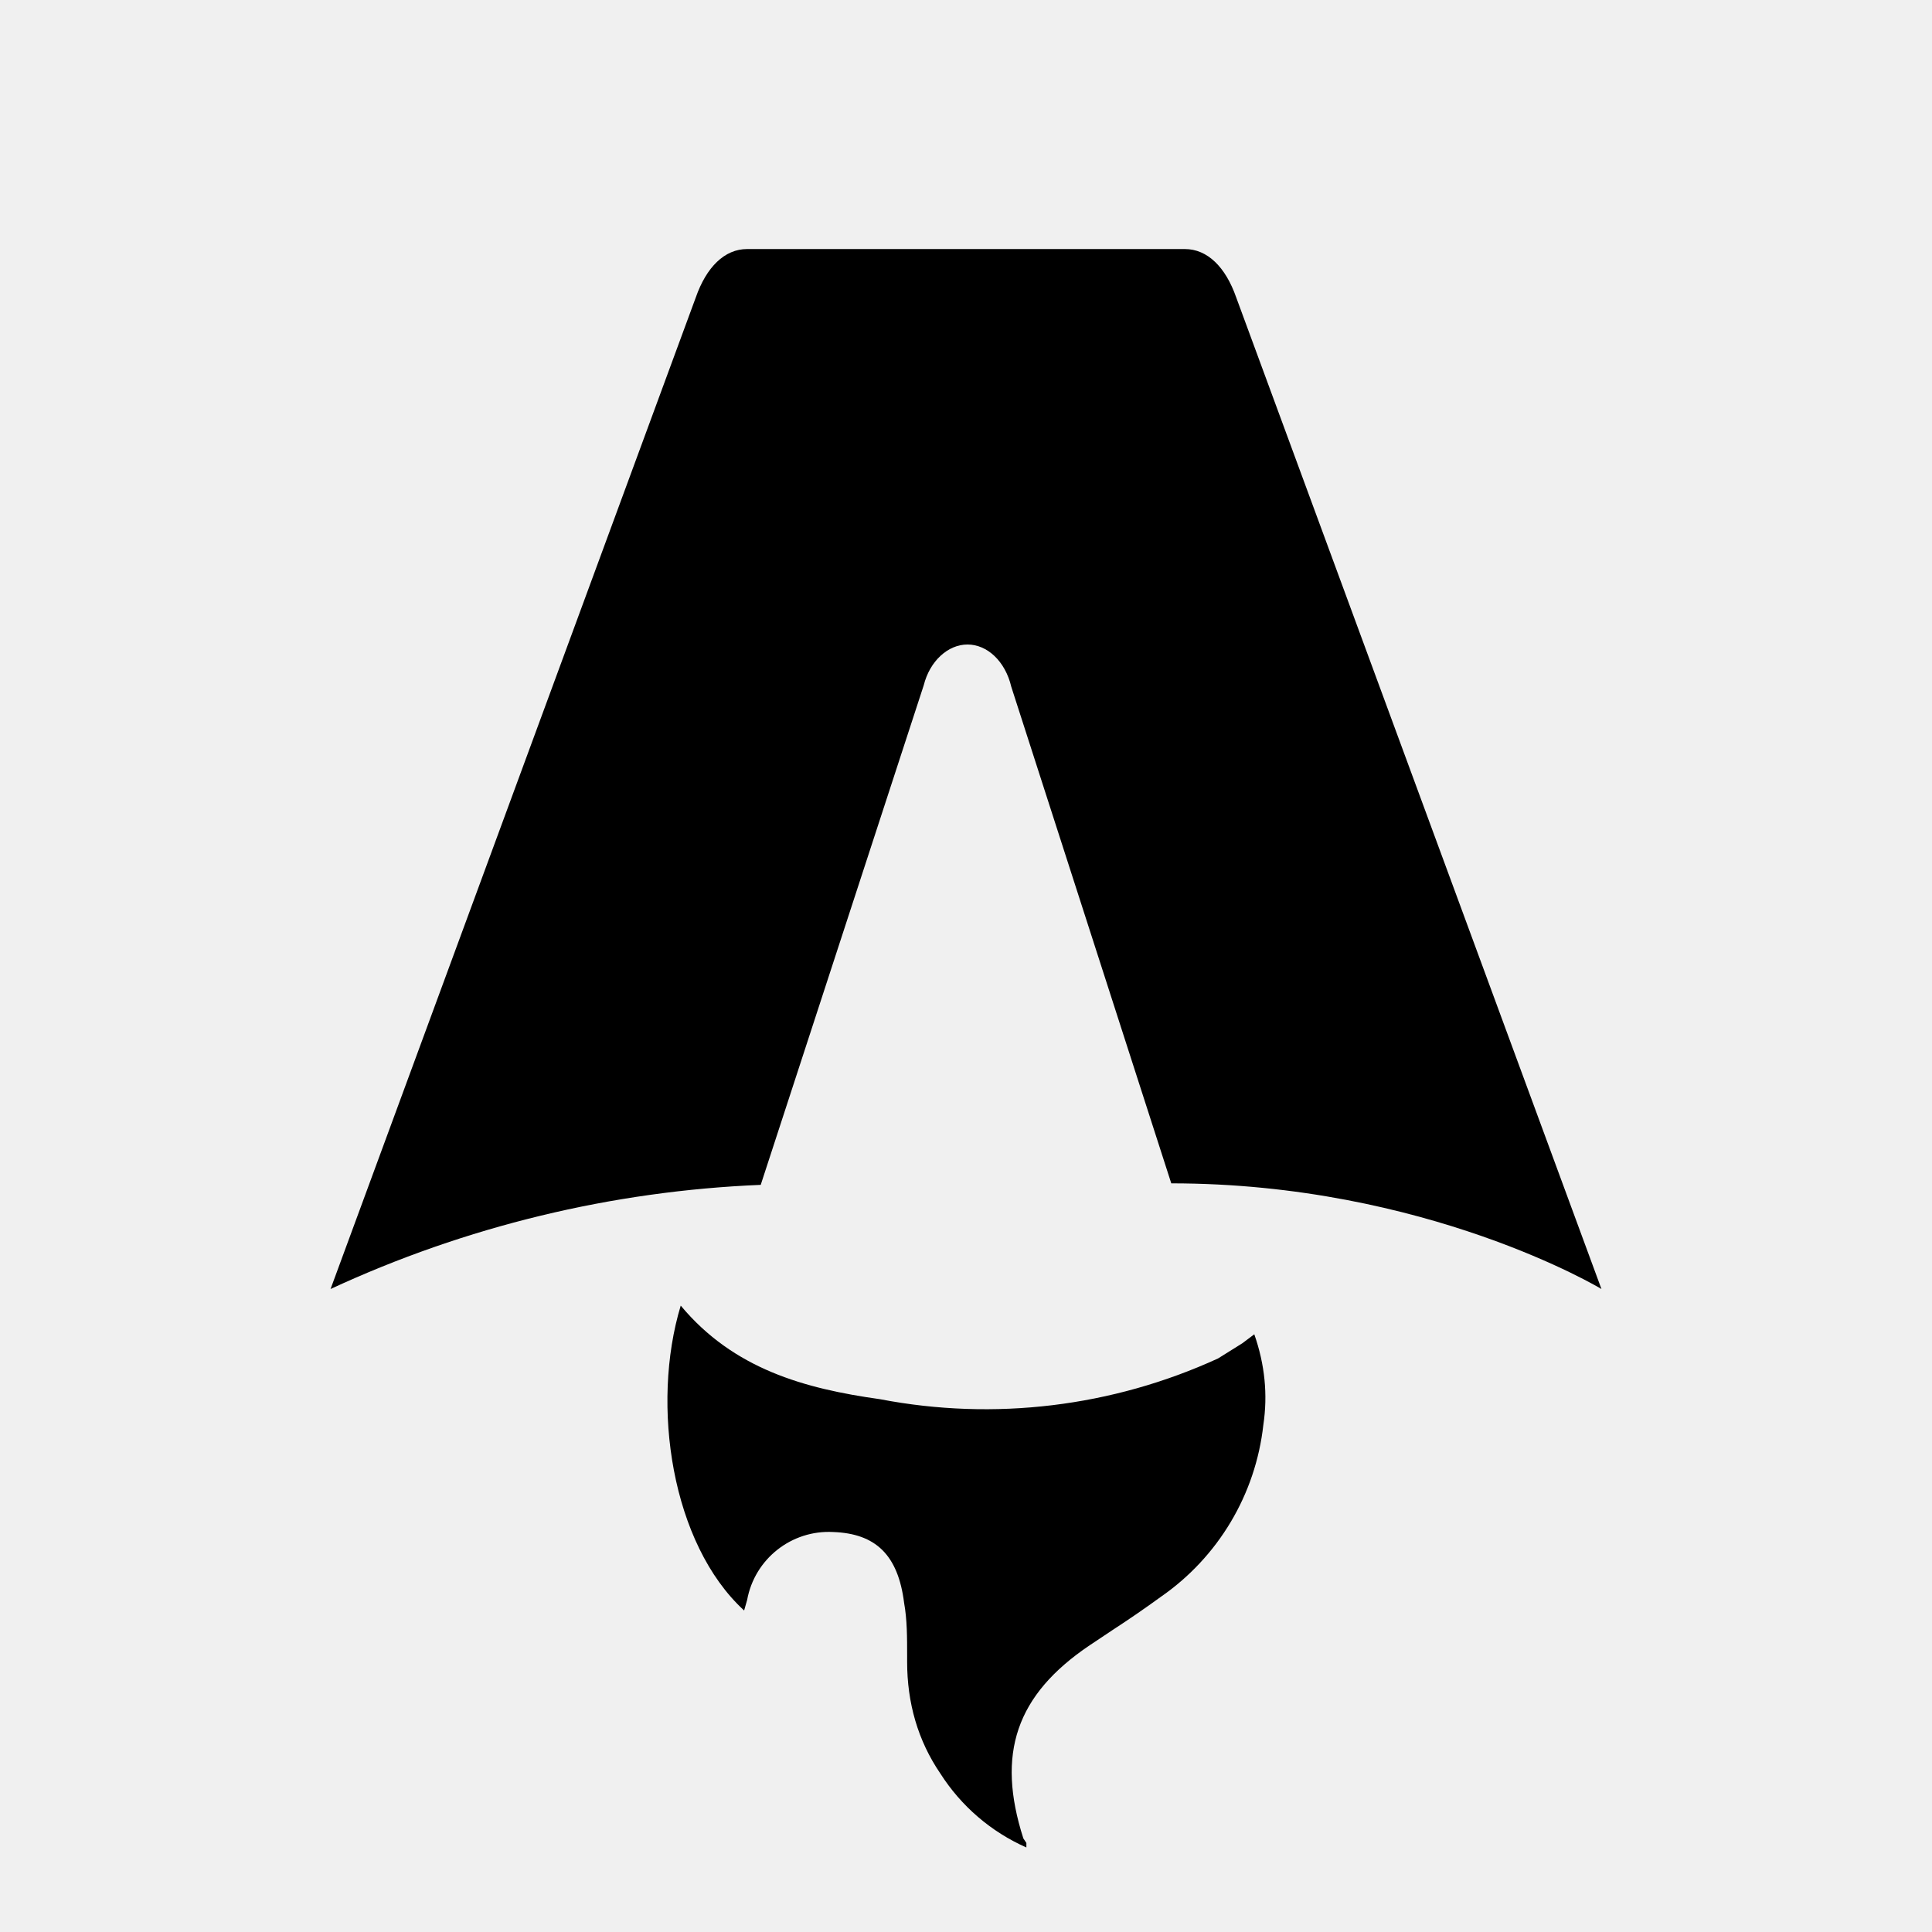
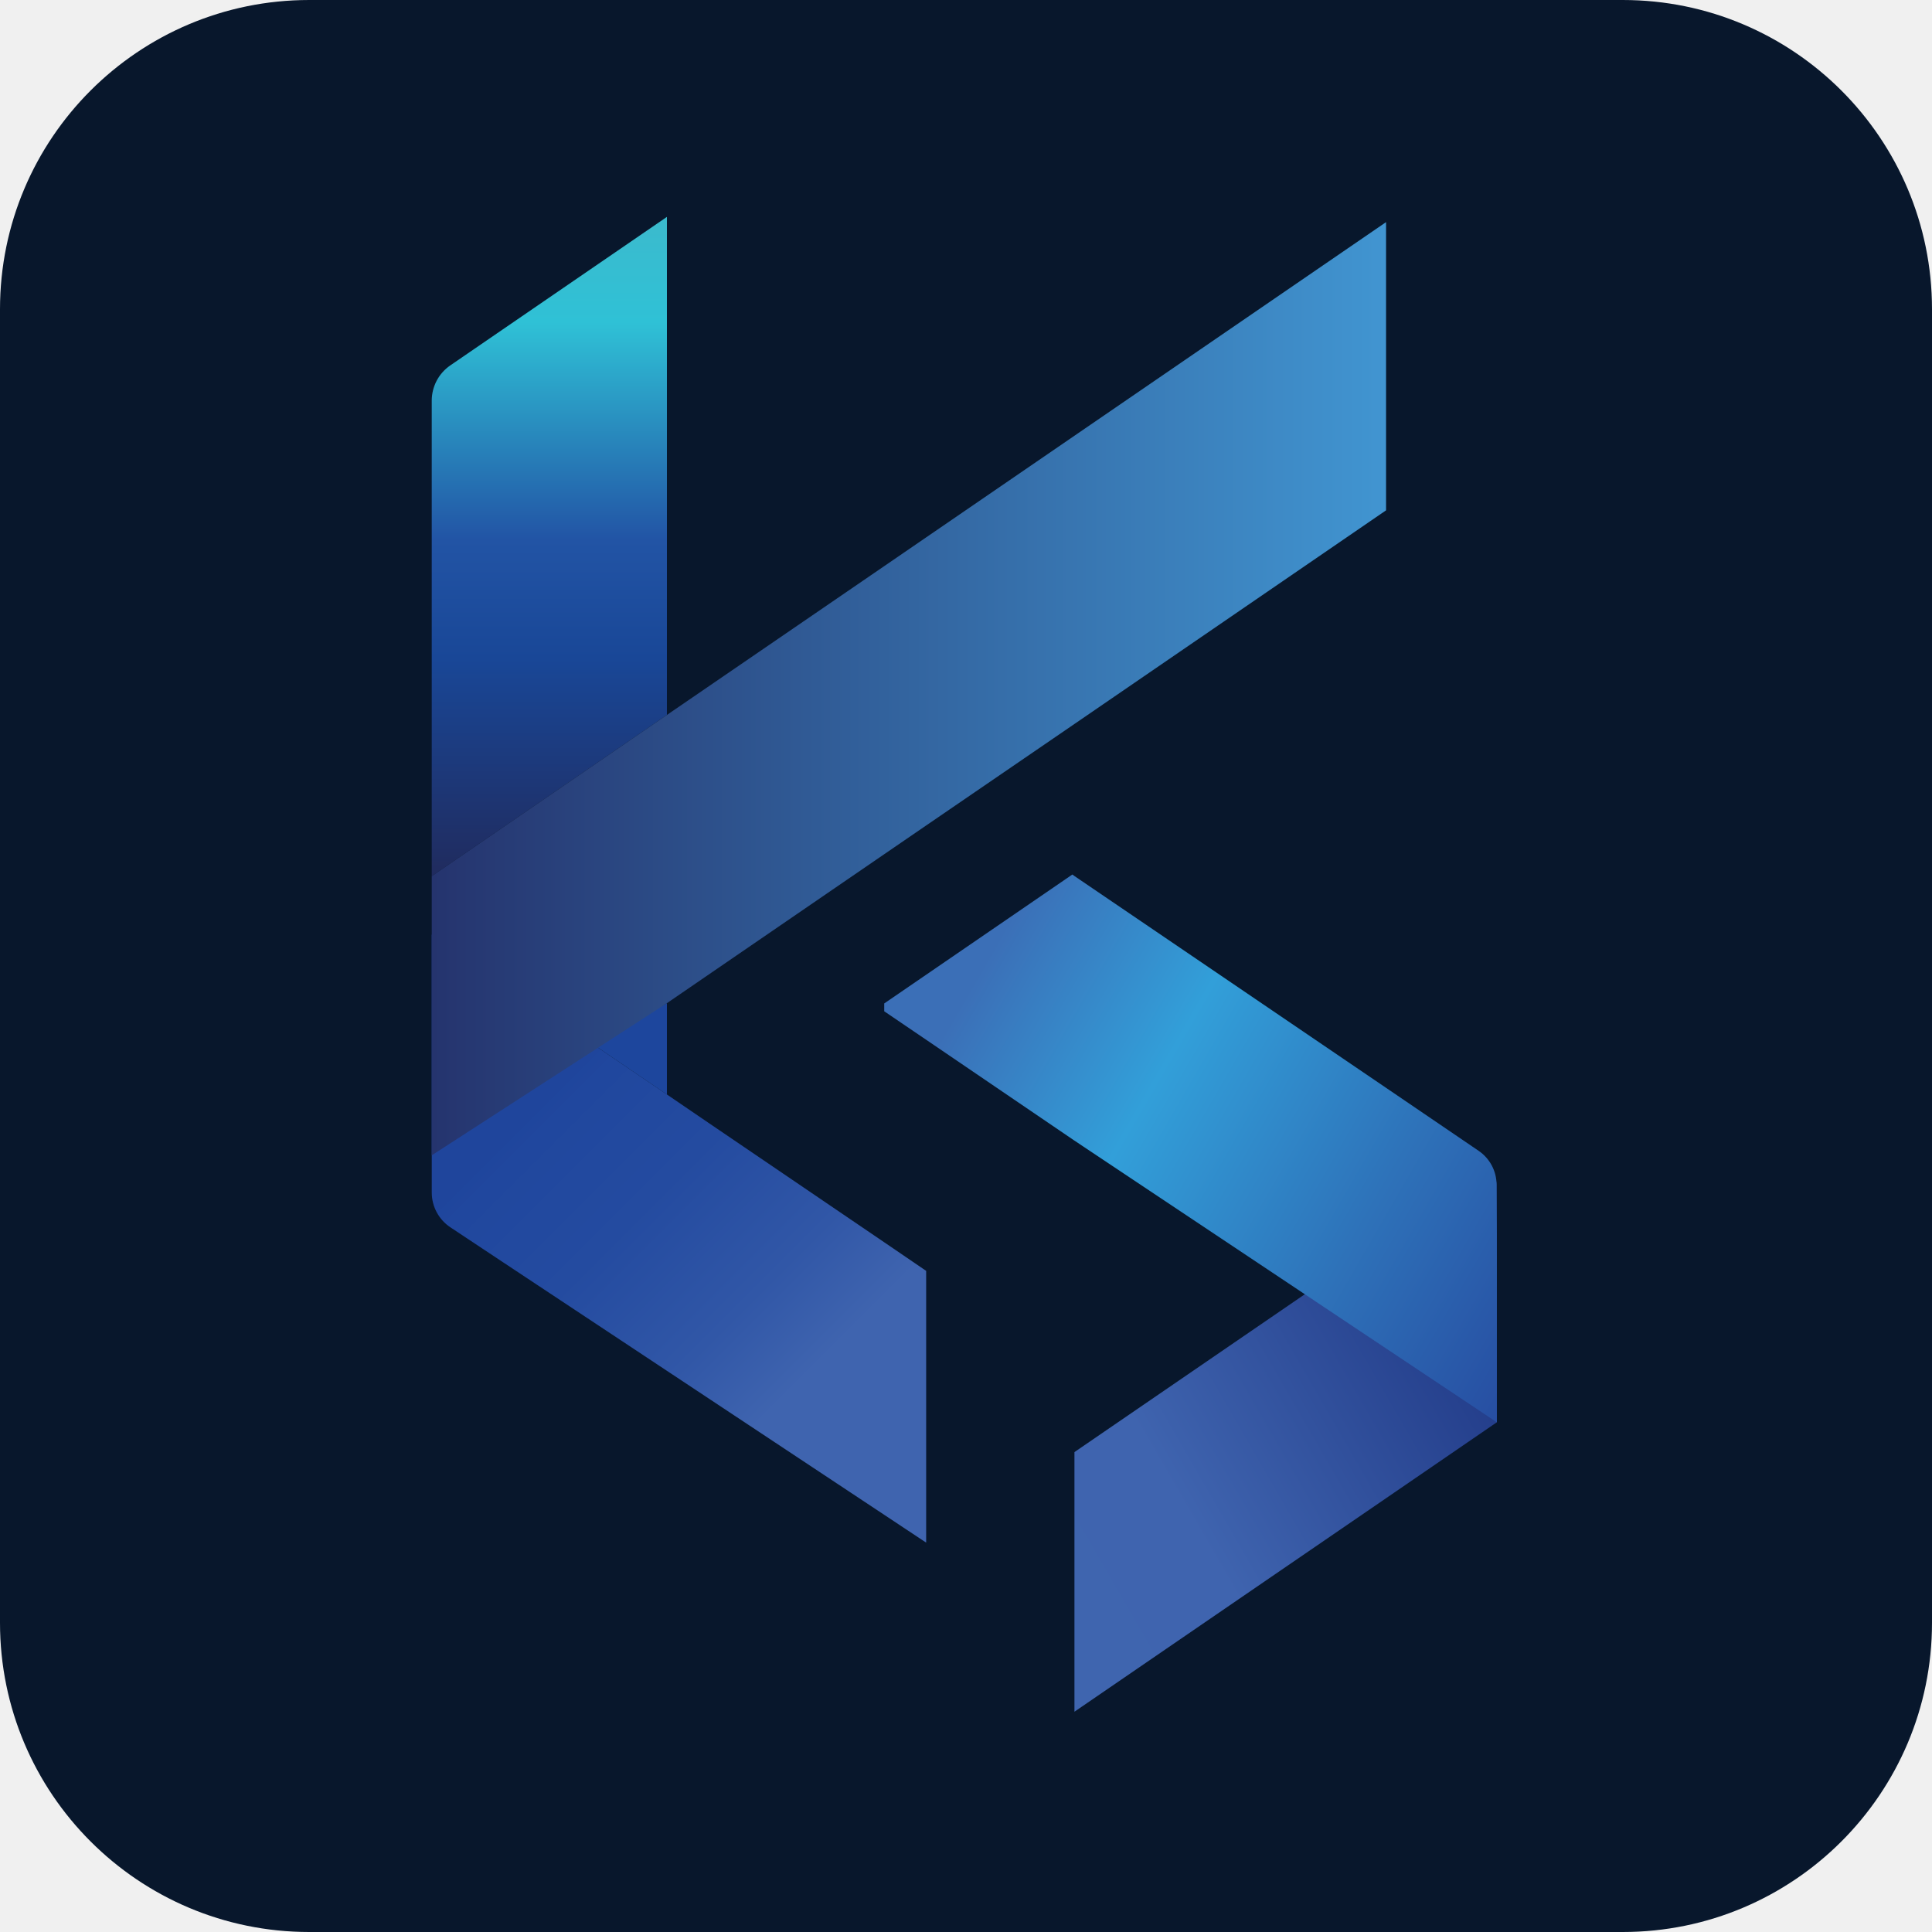
- <svg xmlns="http://www.w3.org/2000/svg" fill="none" viewBox="0 0 128 128">
-   <path d="M50.4 78.5a75.1 75.1 0 0 0-28.5 6.9l24.2-65.7c.7-2 1.9-3.2 3.4-3.2h29c1.5 0 2.7 1.2 3.4 3.2l24.2 65.7s-11.6-7-28.5-7L67 45.5c-.4-1.7-1.6-2.8-2.9-2.8-1.3 0-2.5 1.1-2.9 2.7L50.4 78.5Zm-1.1 28.2Zm-4.2-20.2c-2 6.6-.6 15.8 4.2 20.2a17.5 17.5 0 0 1 .2-.7 5.5 5.5 0 0 1 5.7-4.5c2.8.1 4.3 1.5 4.7 4.7.2 1.1.2 2.3.2 3.5v.4c0 2.7.7 5.2 2.2 7.4a13 13 0 0 0 5.7 4.9v-.3l-.2-.3c-1.8-5.6-.5-9.5 4.4-12.8l1.5-1a73 73 0 0 0 3.2-2.2 16 16 0 0 0 6.8-11.4c.3-2 .1-4-.6-6l-.8.6-1.6 1a37 37 0 0 1-22.4 2.7c-5-.7-9.7-2-13.2-6.2Z" />
-   <style>
-         path { fill: #000; }
-         @media (prefers-color-scheme: dark) {
-             path { fill: #FFF; }
-         }
+ <svg xmlns="http://www.w3.org/2000/svg" id="Layer_1" data-name="Layer 1" viewBox="0 0 1040.1 1040.1">
+   <defs>
+     <style>
+       .cls-1 {
+         fill: url(#linear-gradient-2);
+       }
+ 
+       .cls-2 {
+         fill: url(#linear-gradient-4);
+       }
+ 
+       .cls-3 {
+         fill: url(#linear-gradient-3);
+       }
+ 
+       .cls-4 {
+         fill: url(#linear-gradient-5);
+       }
+ 
+       .cls-5 {
+         fill: #08172c;
+       }
+ 
+       .cls-6 {
+         fill: #1d469d;
+       }
+ 
+       .cls-7 {
+         fill: url(#linear-gradient);
+       }
    </style>
+     <linearGradient id="linear-gradient" x1="216.66" y1="518.9" x2="513.42" y2="815.66" gradientUnits="userSpaceOnUse">
+       <stop offset="0" stop-color="#1d439a" />
+       <stop offset=".25" stop-color="#1f459c" />
+       <stop offset=".28" stop-color="#20479e" />
+       <stop offset=".44" stop-color="#244ba0" />
+       <stop offset=".62" stop-color="#3157a7" />
+       <stop offset=".74" stop-color="#3f64af" />
+       <stop offset="1" stop-color="#3f64af" />
+     </linearGradient>
+     <linearGradient id="linear-gradient-2" x1="295.74" y1="116.76" x2="295.74" y2="471.69" gradientUnits="userSpaceOnUse">
+       <stop offset=".02" stop-color="#3abbce" />
+       <stop offset=".16" stop-color="#2fc1d6" />
+       <stop offset=".49" stop-color="#2254a5" />
+       <stop offset=".67" stop-color="#194797" />
+       <stop offset="1" stop-color="#202b5e" />
+     </linearGradient>
+     <linearGradient id="linear-gradient-3" x1="232.43" y1="370.77" x2="746.19" y2="370.77" gradientUnits="userSpaceOnUse">
+       <stop offset="0" stop-color="#25346e" />
+       <stop offset="1" stop-color="#4195d1" />
+     </linearGradient>
+     <linearGradient id="linear-gradient-4" x1="544.26" y1="862.32" x2="785.24" y2="723.18" gradientUnits="userSpaceOnUse">
+       <stop offset="0" stop-color="#4066b0" />
+       <stop offset="0" stop-color="#3f65af" />
+       <stop offset=".38" stop-color="#3f64af" />
+       <stop offset="1" stop-color="#243e8b" />
+     </linearGradient>
+     <linearGradient id="linear-gradient-5" x1="496.11" y1="505.39" x2="841.12" y2="704.59" gradientUnits="userSpaceOnUse">
+       <stop offset=".09" stop-color="#3b6fb7" />
+       <stop offset=".37" stop-color="#329fd9" />
+       <stop offset=".71" stop-color="#2e72b9" />
+       <stop offset="1" stop-color="#274ea2" />
+     </linearGradient>
+   </defs>
+   <rect class="cls-5" width="1040.1" height="1040.1" rx="166.47" ry="166.47" />
+   <g id="Generative_Object_0_0_" data-name="Generative Object (0, 0)">
+     <polygon class="cls-6" points="359.04 540.06 359.04 589.23 319.46 562.32 359.04 540.06" />
+     <path class="cls-7" d="M498.6,684.18v146.3l-22.58-14.98-116.97-77.51-87.29-57.82-29.28-19.43c-6.27-4.16-10.04-11.19-10.04-18.71v-138.9l90.6,61.62,36.01,24.48,22.79,15.54,94.18,64.01,22.58,15.4Z" />
+     <path class="cls-1" d="M359.04,116.76v268.13l-126.61,86.8V215.68c0-7.58,3.74-14.68,9.99-18.97l116.62-79.95Z" />
+     <polygon class="cls-3" points="746.19 119.58 746.19 274.74 578.43 389.75 498.6 444.4 476.02 459.87 359.04 540.06 232.43 621.97 232.43 503.13 232.43 471.69 359.04 384.89 476.02 304.78 498.6 289.3 578.43 234.58 746.19 119.58" />
+     <polygon class="cls-2" points="805.69 637.69 805.83 765.71 803.65 767.18 746.19 806.57 578.43 921.51 578.43 781.74 701.31 697.55 746.19 666.81 805.62 636.34 805.69 637.69" />
+     <path class="cls-4" d="M796.03,619.55c6.01,4.09,9.62,10.87,9.66,18.14l.15,26.87v101.15s-227.4-151.65-227.4-151.65l-79.83-54.3-22.58-15.33v-4.22l22.58-15.47,78.71-53.95,1.13.84,167.76,114.02,49.84,33.91Z" />
+   </g>
</svg>
